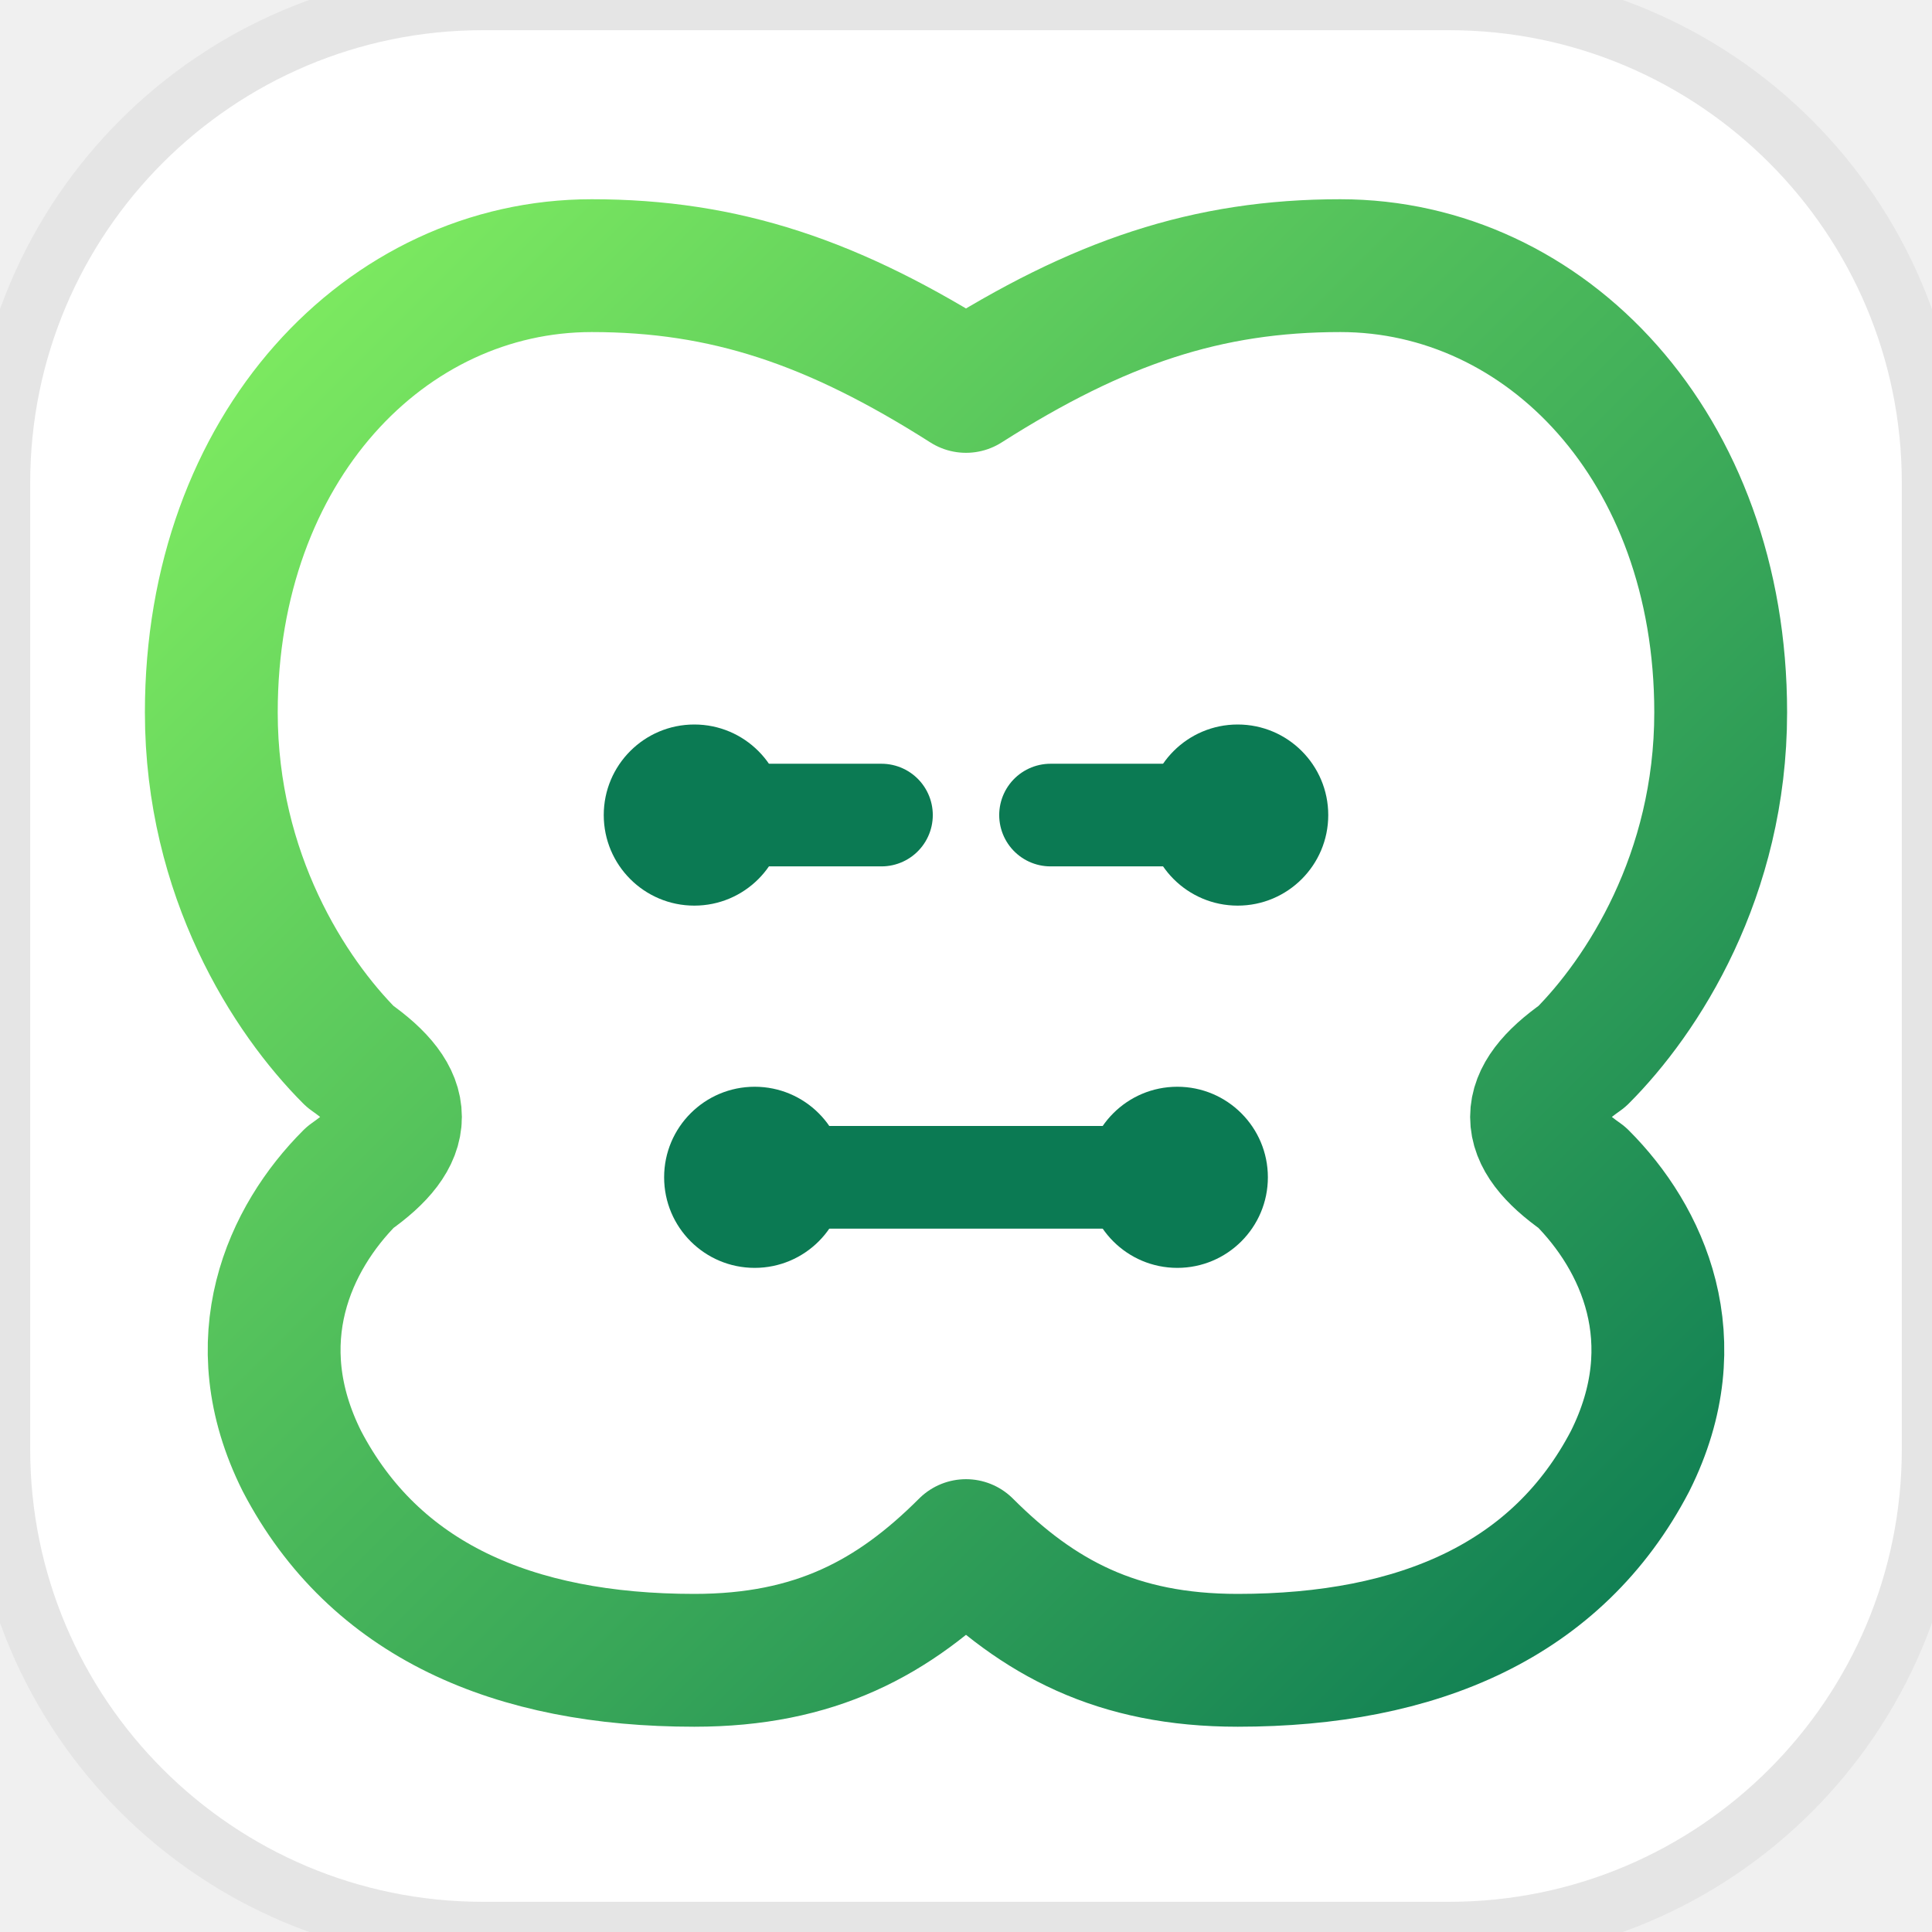
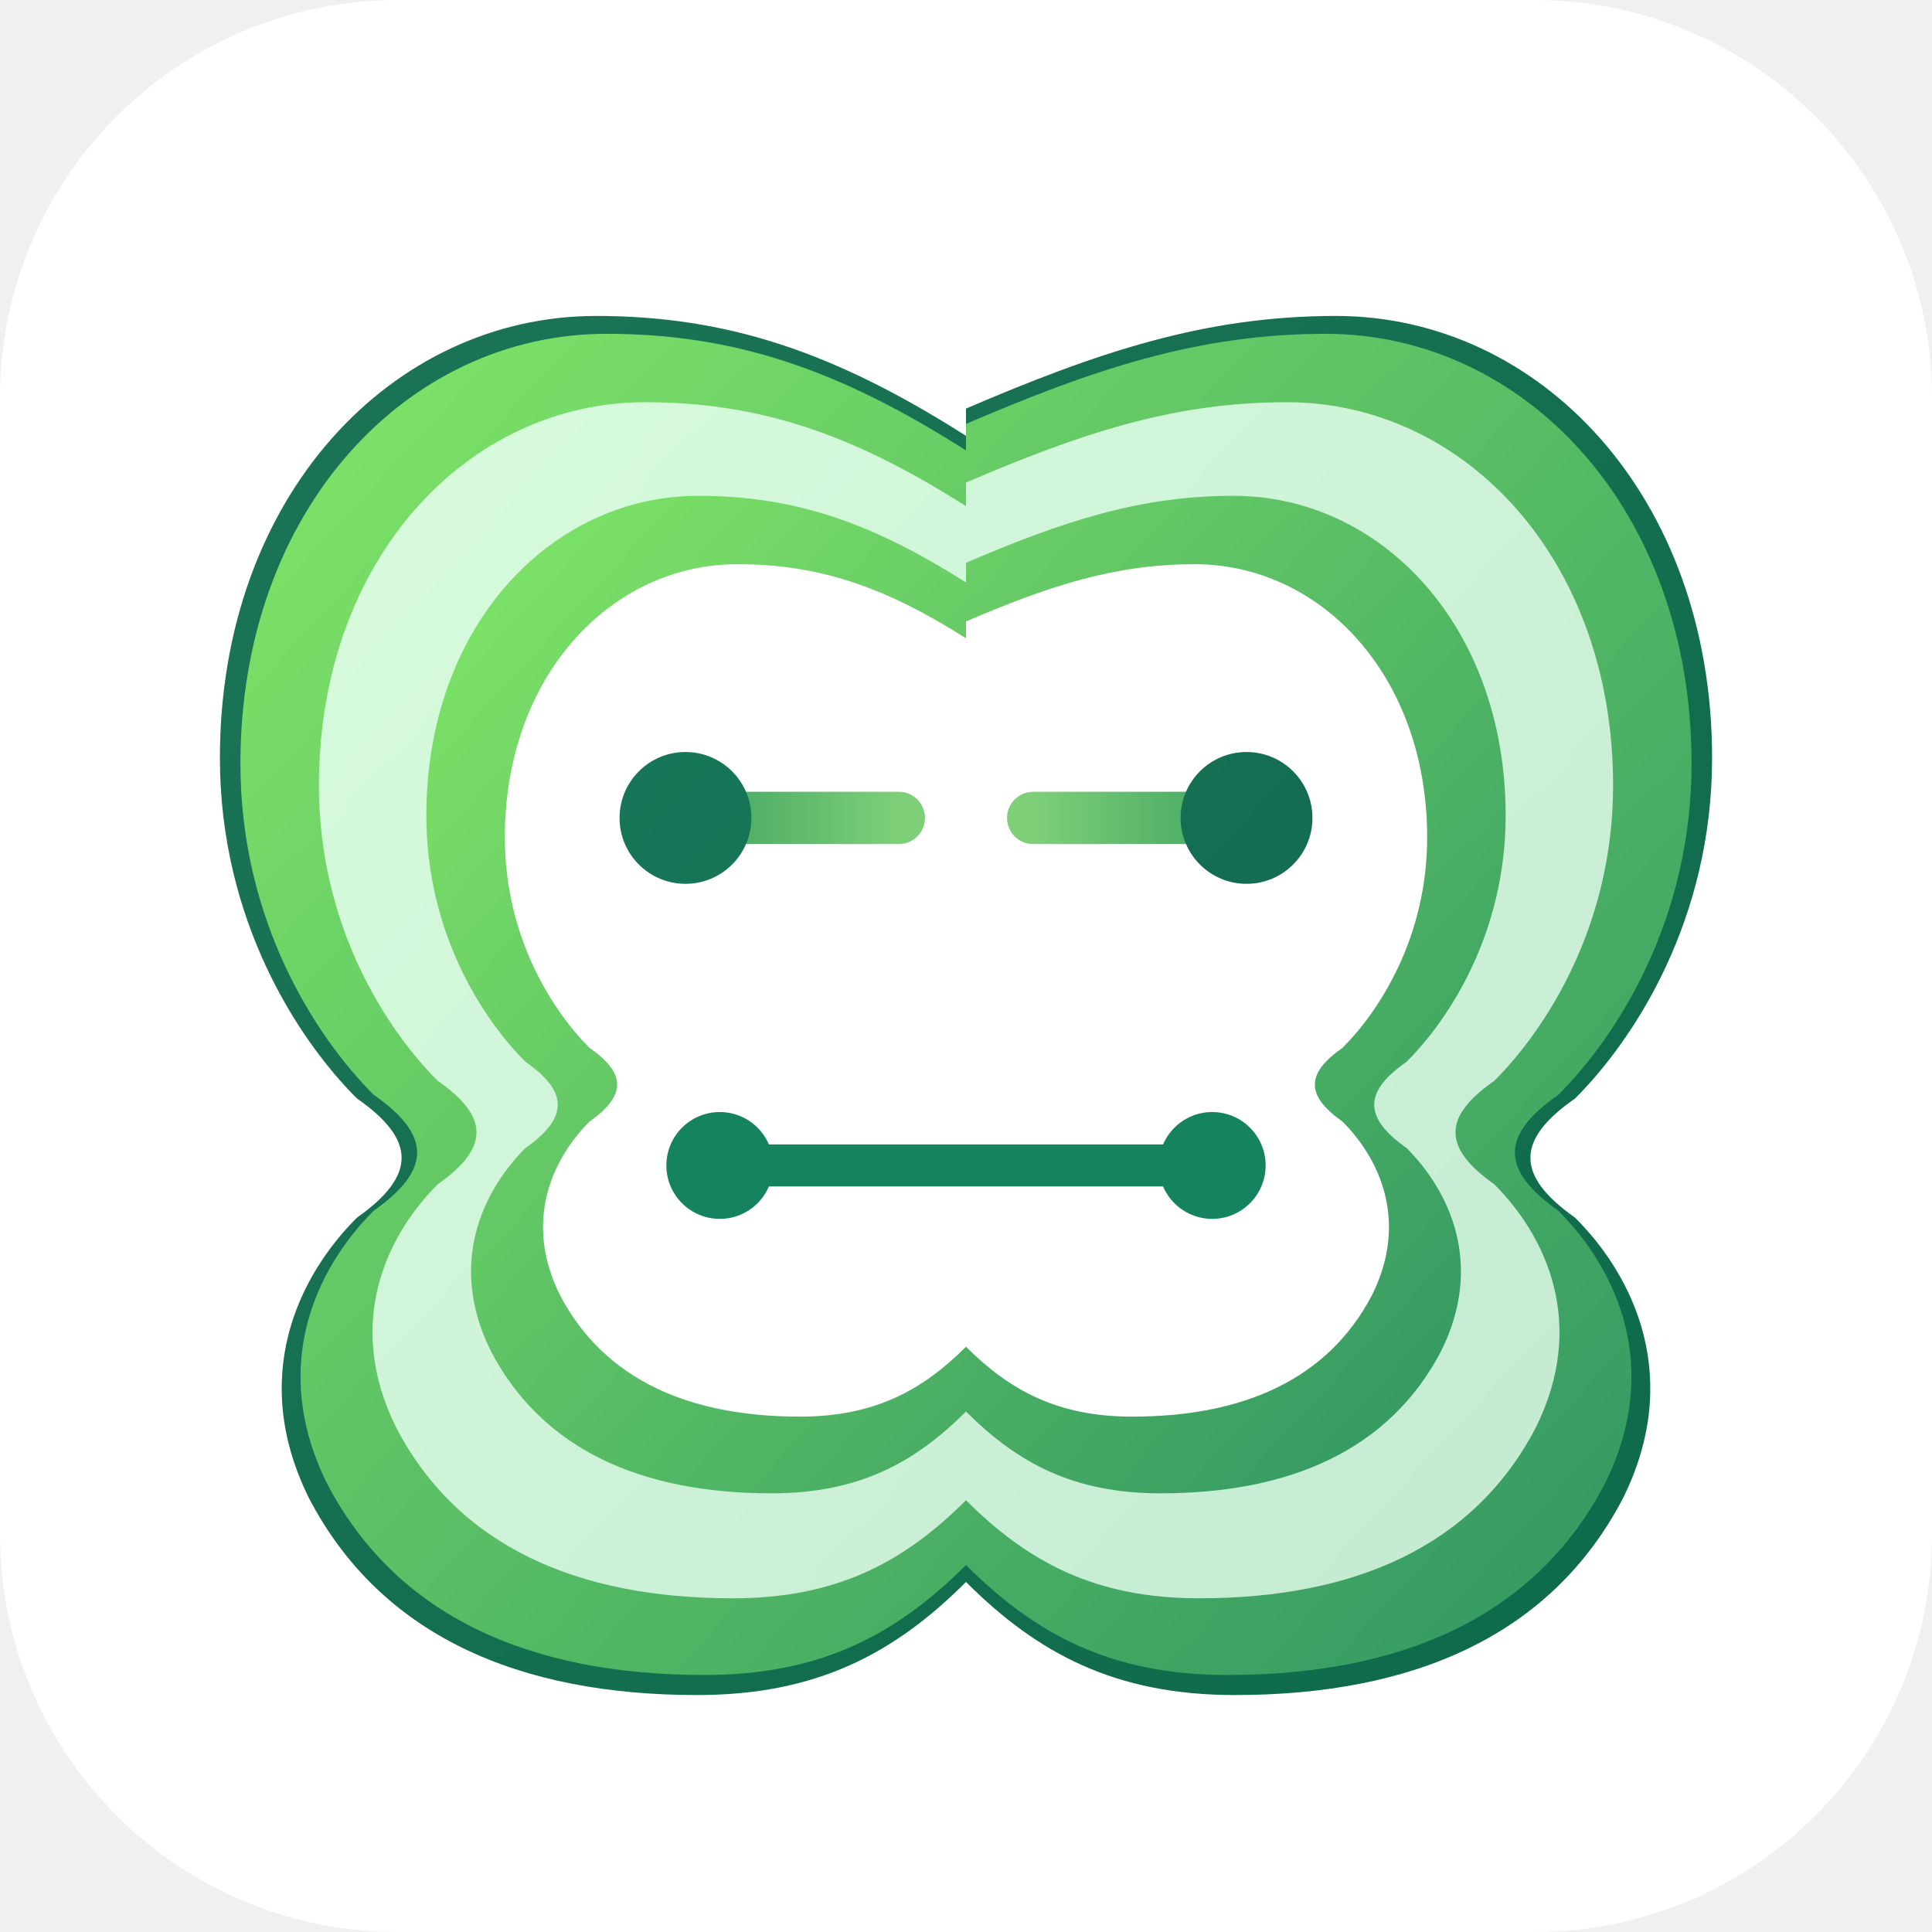
- <svg xmlns="http://www.w3.org/2000/svg" viewBox="0 0 32 32" fill="none">
+ <svg xmlns="http://www.w3.org/2000/svg" viewBox="0 0 34 34" fill="none">
+   <rect width="34" height="34" rx="7" fill="#FFFFFF" />
  <defs>
-     <linearGradient id="vyen-icon-grad" x1="4" y1="4" x2="28" y2="28" gradientUnits="userSpaceOnUse">
-       <stop offset="0%" stop-color="#81EE61" />
-       <stop offset="100%" stop-color="#0B7A53" />
+     <linearGradient id="t-ring" gradientUnits="userSpaceOnUse" x1="3.87" y1="5.56" x2="30.13" y2="29.83">
+       <stop offset="0" stop-color="#1B7455" />
+       <stop offset="1" stop-color="#0D6A4B" />
+     </linearGradient>
+     <linearGradient id="t-green" gradientUnits="userSpaceOnUse" x1="3.87" y1="5.56" x2="30.13" y2="29.83">
+       <stop offset="0" stop-color="#82E767" />
+       <stop offset="1" stop-color="#2F9462" />
+     </linearGradient>
+     <linearGradient id="t-mint" gradientUnits="userSpaceOnUse" x1="3.87" y1="5.56" x2="30.13" y2="29.83">
+       <stop offset="0" stop-color="#D8FCDC" />
+       <stop offset="1" stop-color="#C3E9D2" />
+     </linearGradient>
+     <linearGradient id="t-face" gradientUnits="userSpaceOnUse" x1="3.87" y1="5.56" x2="30.13" y2="29.83">
+       <stop offset="0" stop-color="#1A8261" />
+       <stop offset="1" stop-color="#0F5C46" />
+     </linearGradient>
+     <linearGradient id="t-linkL" gradientUnits="userSpaceOnUse" x1="12.063" y1="14.394" x2="15.818" y2="14.394">
+       <stop offset="0" stop-color="#3EA260" />
+       <stop offset="1" stop-color="#7ED078" />
+     </linearGradient>
+     <linearGradient id="t-linkR" gradientUnits="userSpaceOnUse" x1="21.937" y1="14.394" x2="18.182" y2="14.394">
+       <stop offset="0" stop-color="#3EA260" />
+       <stop offset="1" stop-color="#7ED078" />
    </linearGradient>
  </defs>
-   <rect width="32" height="32" rx="8" fill="#FFFFFF" />
-   <rect width="32" height="32" rx="8" stroke="#E5E5E5" stroke-width="1" />
-   <path d="M 16 6.4 C 18.2 5 20 4.4 22.2 4.4 C 25.6 4.4 28.5 7.4 28.5 11.8 C 28.5 14.5 27.2 16.5 26.2 17.5 C 25.2 18.2 25.2 18.8 26.2 19.5 C 27.2 20.5 28 22.2 27 24.2 C 25.8 26.5 23.5 27.5 20.5 27.5 C 18.5 27.5 17.2 26.8 16 25.6 C 14.8 26.8 13.5 27.5 11.5 27.5 C 8.5 27.5 6.2 26.5 5 24.2 C 4 22.2 4.8 20.5 5.8 19.5 C 6.8 18.8 6.8 18.2 5.8 17.5 C 4.8 16.5 3.5 14.5 3.5 11.8 C 3.5 7.4 6.4 4.4 9.8 4.4 C 12 4.4 13.8 5 16 6.4 Z" stroke="url(#vyen-icon-grad)" stroke-width="2.2" stroke-linecap="round" stroke-linejoin="round" />
-   <line x1="11.5" y1="13.5" x2="14.6" y2="13.5" stroke="#0B7A53" stroke-width="1.7" stroke-linecap="round" />
-   <circle cx="11.5" cy="13.5" r="1.5" fill="#0B7A53" />
-   <line x1="17.4" y1="13.5" x2="20.5" y2="13.5" stroke="#0B7A53" stroke-width="1.7" stroke-linecap="round" />
-   <circle cx="20.5" cy="13.5" r="1.5" fill="#0B7A53" />
-   <line x1="12.5" y1="19.5" x2="19.5" y2="19.5" stroke="#0B7A53" stroke-width="1.7" stroke-linecap="round" />
-   <circle cx="12.5" cy="19.5" r="1.5" fill="#0B7A53" />
-   <circle cx="19.5" cy="19.5" r="1.5" fill="#0B7A53" />
+   <path d="M 17 7.19 C 19.31 6.2 21.2 5.56 23.51 5.56 C 27.09 5.56 30.13 8.72 30.13 13.34 C 30.13 16.18 28.77 18.28 27.72 19.33 C 26.67 20.06 26.67 20.69 27.72 21.43 C 28.77 22.48 29.61 24.26 28.56 26.37 C 27.3 28.78 24.88 29.83 21.73 29.83 C 19.63 29.83 18.26 29.1 17 27.84 C 15.74 29.1 14.37 29.83 12.27 29.83 C 9.12 29.83 6.7 28.78 5.44 26.37 C 4.39 24.26 5.23 22.48 6.28 21.43 C 7.33 20.69 7.33 20.06 6.28 19.33 C 5.23 18.28 3.87 16.18 3.87 13.34 C 3.87 8.72 6.91 5.56 10.49 5.56 C 12.8 5.56 14.69 6.2 17 7.67 Z" transform="translate(17 17) scale(1) translate(-17 -17)" fill="url(#t-ring)" />
+   <path d="M 17 7.19 C 19.31 6.2 21.2 5.56 23.51 5.56 C 27.09 5.56 30.13 8.72 30.13 13.34 C 30.13 16.18 28.77 18.28 27.72 19.33 C 26.67 20.06 26.67 20.69 27.72 21.43 C 28.77 22.48 29.61 24.26 28.56 26.37 C 27.3 28.78 24.88 29.83 21.73 29.83 C 19.63 29.83 18.26 29.1 17 27.84 C 15.74 29.1 14.37 29.83 12.27 29.83 C 9.12 29.83 6.7 28.78 5.44 26.37 C 4.39 24.26 5.23 22.48 6.28 21.43 C 7.33 20.69 7.33 20.06 6.28 19.33 C 5.23 18.28 3.87 16.18 3.87 13.34 C 3.87 8.72 6.91 5.56 10.49 5.56 C 12.8 5.56 14.69 6.2 17 7.67 Z" transform="translate(17 17) scale(0.9725) translate(-17 -17)" fill="url(#t-green)" />
+   <path d="M 17 7.19 C 19.31 6.2 21.2 5.56 23.51 5.56 C 27.09 5.56 30.13 8.72 30.13 13.34 C 30.13 16.18 28.77 18.28 27.72 19.33 C 26.67 20.06 26.67 20.69 27.72 21.43 C 28.77 22.48 29.61 24.26 28.56 26.37 C 27.3 28.78 24.88 29.83 21.73 29.83 C 19.63 29.83 18.26 29.1 17 27.84 C 15.74 29.1 14.37 29.83 12.27 29.83 C 9.12 29.83 6.7 28.78 5.44 26.37 C 4.39 24.26 5.23 22.48 6.28 21.43 C 7.33 20.69 7.33 20.06 6.28 19.33 C 5.23 18.28 3.87 16.18 3.87 13.34 C 3.87 8.72 6.91 5.56 10.49 5.56 C 12.8 5.56 14.69 6.2 17 7.67 Z" transform="translate(17 17) scale(0.8673) translate(-17 -17)" fill="url(#t-mint)" />
+   <path d="M 17 7.19 C 19.31 6.2 21.2 5.56 23.51 5.56 C 27.09 5.56 30.13 8.72 30.13 13.34 C 30.13 16.18 28.77 18.28 27.72 19.33 C 26.67 20.06 26.67 20.69 27.72 21.43 C 28.77 22.48 29.61 24.26 28.56 26.37 C 27.3 28.78 24.88 29.83 21.73 29.83 C 19.63 29.83 18.26 29.1 17 27.84 C 15.74 29.1 14.37 29.83 12.27 29.83 C 9.12 29.83 6.7 28.78 5.44 26.37 C 4.39 24.26 5.23 22.48 6.28 21.43 C 7.33 20.69 7.33 20.06 6.28 19.33 C 5.23 18.28 3.87 16.18 3.87 13.34 C 3.87 8.72 6.91 5.56 10.49 5.56 C 12.8 5.56 14.69 6.2 17 7.67 Z" transform="translate(17 17) scale(0.7233) translate(-17 -17)" fill="url(#t-green)" />
+   <path d="M 17 7.19 C 19.31 6.2 21.2 5.56 23.51 5.56 C 27.09 5.56 30.13 8.72 30.13 13.34 C 30.13 16.18 28.77 18.28 27.72 19.33 C 26.67 20.06 26.67 20.69 27.72 21.43 C 28.77 22.48 29.61 24.26 28.56 26.37 C 27.3 28.78 24.88 29.83 21.73 29.83 C 19.63 29.83 18.26 29.1 17 27.84 C 15.74 29.1 14.37 29.83 12.27 29.83 C 9.12 29.83 6.7 28.78 5.44 26.37 C 4.39 24.26 5.23 22.48 6.28 21.43 C 7.33 20.69 7.33 20.06 6.28 19.33 C 5.23 18.28 3.87 16.18 3.87 13.34 C 3.87 8.72 6.91 5.56 10.49 5.56 C 12.8 5.56 14.69 6.2 17 7.67 Z" transform="translate(17 17) scale(0.6181) translate(-17 -17)" fill="#FFFFFF" />
+   <path d="M 12.063 14.394 H 15.818" stroke="url(#t-linkL)" stroke-width="0.92" stroke-linecap="round" fill="none" />
+   <path d="M 21.937 14.394 H 18.182" stroke="url(#t-linkR)" stroke-width="0.92" stroke-linecap="round" fill="none" />
+   <circle cx="12.063" cy="14.394" r="1.16" fill="url(#t-face)" />
+   <circle cx="21.937" cy="14.394" r="1.16" fill="url(#t-face)" />
+   <path d="M 12.667 20.51 H 21.333" stroke="#158360" stroke-width="0.74" stroke-linecap="round" fill="none" />
+   <circle cx="12.667" cy="20.51" r="0.94" fill="#158360" />
+   <circle cx="21.333" cy="20.51" r="0.94" fill="#158360" />
</svg>
